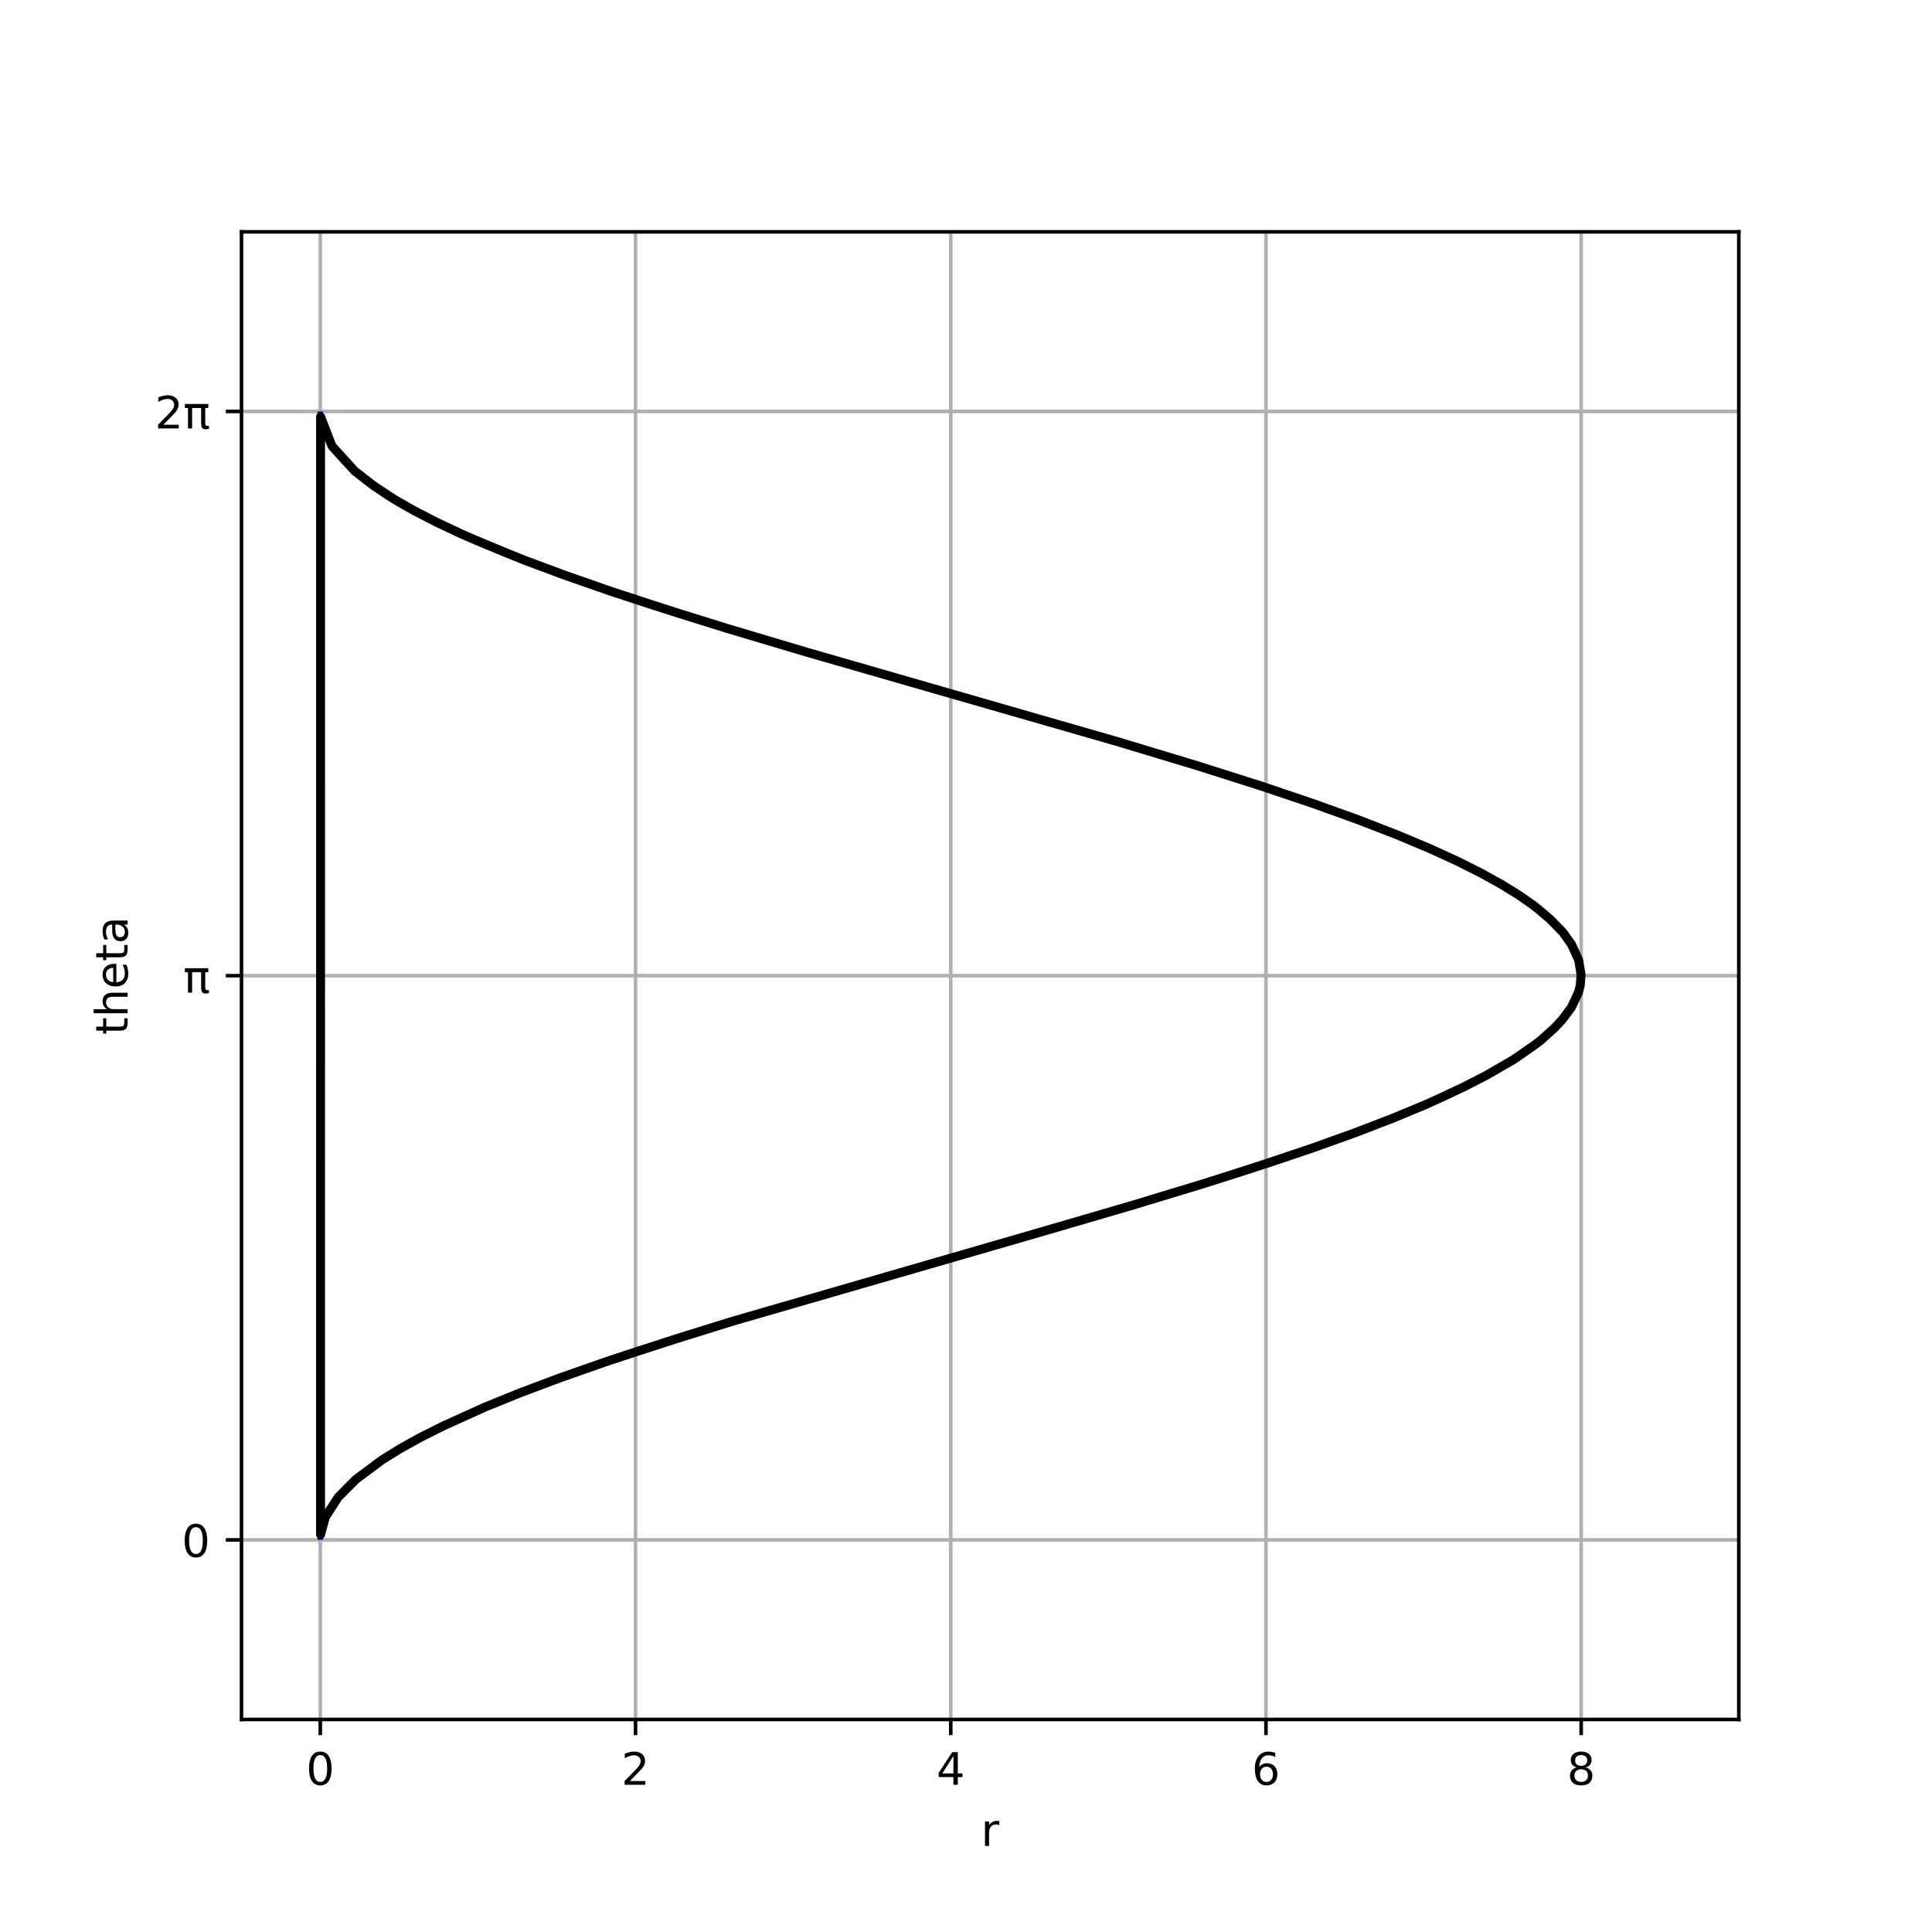
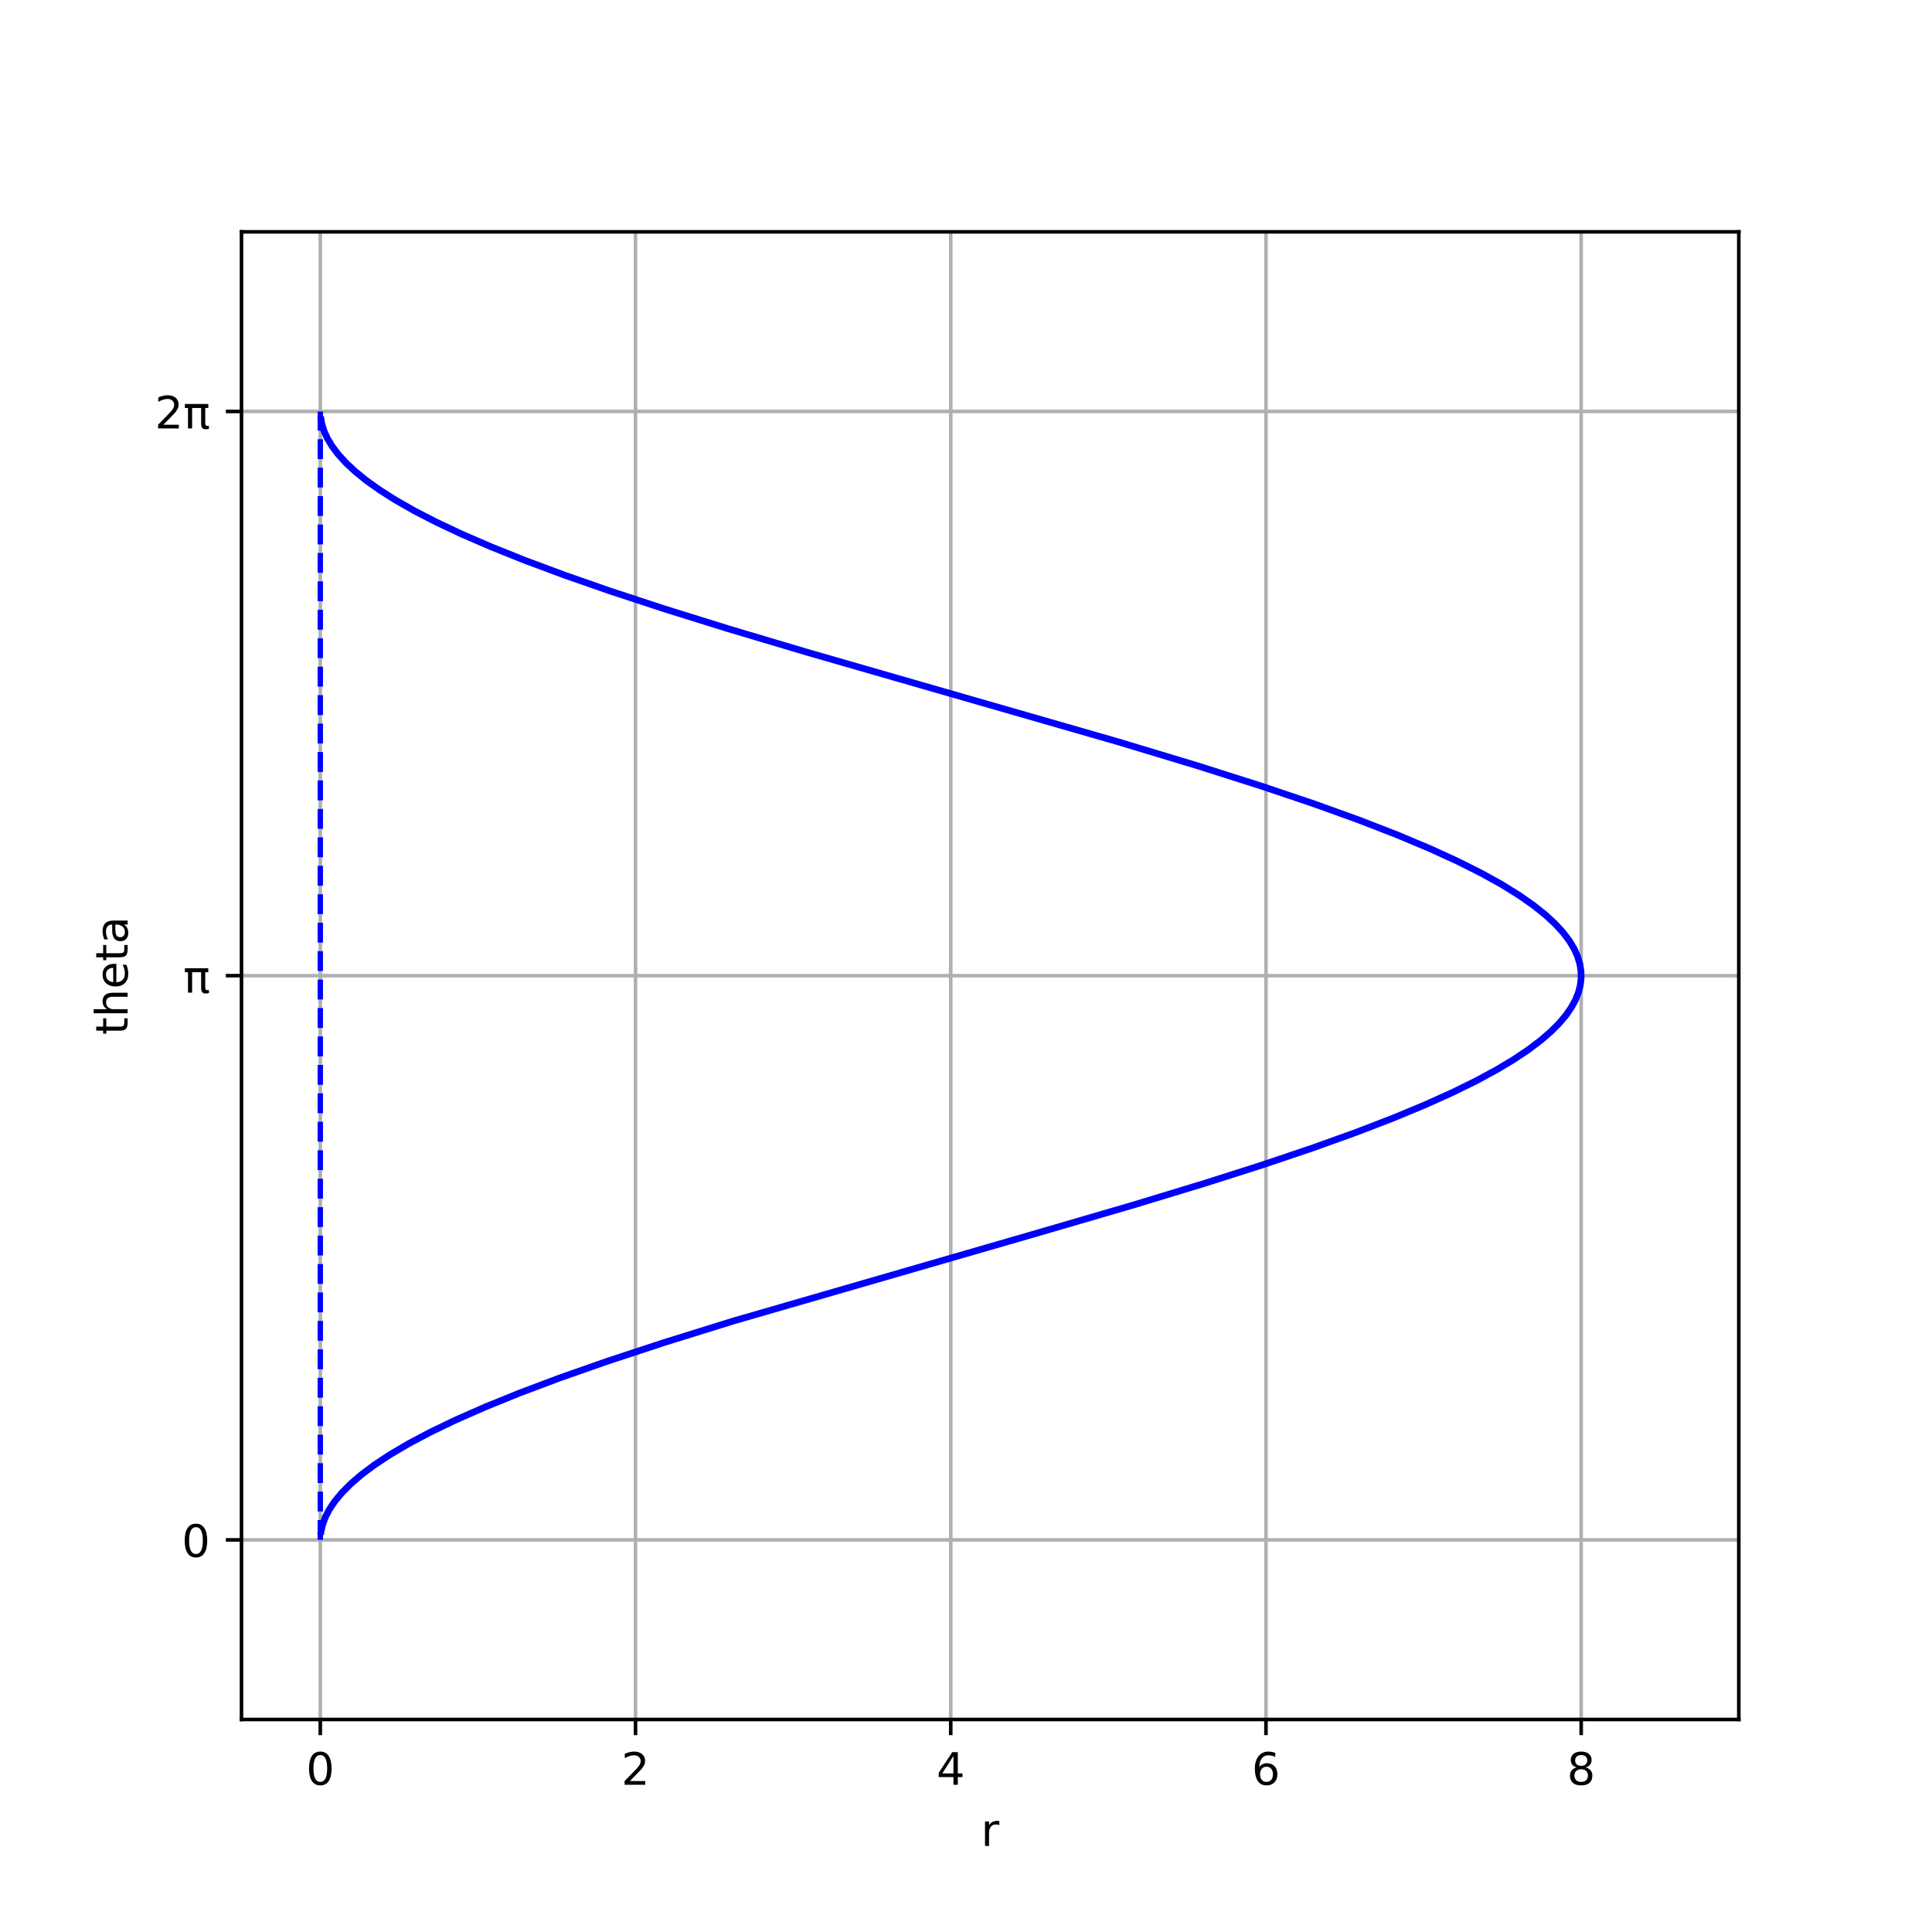
- <svg xmlns="http://www.w3.org/2000/svg" xmlns:xlink="http://www.w3.org/1999/xlink" width="432pt" height="432pt" viewBox="0 0 432 432" version="1.1" id="svg30">
-   <defs id="defs1">
-     <style type="text/css" id="style1">*{stroke-linejoin: round; stroke-linecap: butt}</style>
+ <svg xmlns="http://www.w3.org/2000/svg" xmlns:xlink="http://www.w3.org/1999/xlink" width="432pt" height="432pt" viewBox="0 0 432 432" version="1.1">
+   <defs>
+     <style type="text/css">*{stroke-linejoin: round; stroke-linecap: butt}</style>
  </defs>
  <g id="figure_1">
    <g id="patch_1">
-       <path d="M 0 432  L 432 432  L 432 0  L 0 0  z " style="fill: #ffffff" id="path1" />
+       <path d="M 0 432  L 432 432  L 432 0  L 0 0  z " style="fill: #ffffff" />
    </g>
    <g id="axes_1">
      <g id="patch_2">
-         <path d="M 54 384.48  L 388.8 384.48  L 388.8 51.84  L 54 51.84  z " style="fill: #ffffff" id="path2" />
+         <path d="M 54 384.48  L 388.8 384.48  L 388.8 51.84  L 54 51.84  z " style="fill: #ffffff" />
      </g>
      <g id="matplotlib.axis_1">
        <g id="xtick_1">
          <g id="line2d_1">
-             <path d="M 71.621 384.48  L 71.621 51.84  " clip-path="url(#p9d38502672)" style="fill: none; stroke: #b0b0b0; stroke-width: 0.8; stroke-linecap: square" id="path3" />
+             <path d="M 71.621 384.48  L 71.621 51.84  " clip-path="url(#p85090231f6)" style="fill: none; stroke: #b0b0b0; stroke-width: 0.8; stroke-linecap: square" />
          </g>
          <g id="line2d_2">
-             <defs id="defs3">
-               <path id="mcd7ef31ed3" d="M 0 0  L 0 3.5  " style="stroke: #000000; stroke-width: 0.8" />
-             </defs>
-             <g id="g3">
-               <use xlink:href="#mcd7ef31ed3" x="71.621" y="384.48" style="stroke: #000000; stroke-width: 0.8" id="use3" />
+             <defs>
+               <path id="ma7a8dc61d1" d="M 0 0  L 0 3.5  " style="stroke: #000000; stroke-width: 0.8" />
+             </defs>
+             <g>
+               <use xlink:href="#ma7a8dc61d1" x="71.621" y="384.48" style="stroke: #000000; stroke-width: 0.8" />
            </g>
          </g>
          <g id="text_1">
-             <g transform="translate(68.4398 399.0784) scale(0.1 -0.1)" id="g4">
-               <defs id="defs4">
+             <g transform="translate(68.4398 399.0784) scale(0.1 -0.1)">
+               <defs>
                <path id="DejaVuSans-30" d="M 2034 4250  Q 1547 4250 1301 3770  Q 1056 3291 1056 2328  Q 1056 1369 1301 889  Q 1547 409 2034 409  Q 2525 409 2770 889  Q 3016 1369 3016 2328  Q 3016 3291 2770 3770  Q 2525 4250 2034 4250  z M 2034 4750  Q 2819 4750 3233 4129  Q 3647 3509 3647 2328  Q 3647 1150 3233 529  Q 2819 -91 2034 -91  Q 1250 -91 836 529  Q 422 1150 422 2328  Q 422 3509 836 4129  Q 1250 4750 2034 4750  z " transform="scale(0.015625)" />
              </defs>
-               <use xlink:href="#DejaVuSans-30" id="use4" />
+               <use xlink:href="#DejaVuSans-30" />
            </g>
          </g>
        </g>
        <g id="xtick_2">
          <g id="line2d_3">
-             <path d="M 142.105 384.48  L 142.105 51.84  " clip-path="url(#p9d38502672)" style="fill: none; stroke: #b0b0b0; stroke-width: 0.8; stroke-linecap: square" id="path4" />
+             <path d="M 142.105 384.48  L 142.105 51.84  " clip-path="url(#p85090231f6)" style="fill: none; stroke: #b0b0b0; stroke-width: 0.8; stroke-linecap: square" />
          </g>
          <g id="line2d_4">
-             <g id="g5">
-               <use xlink:href="#mcd7ef31ed3" x="142.105" y="384.48" style="stroke: #000000; stroke-width: 0.8" id="use5" />
+             <g>
+               <use xlink:href="#ma7a8dc61d1" x="142.105" y="384.48" style="stroke: #000000; stroke-width: 0.8" />
            </g>
          </g>
          <g id="text_2">
-             <g transform="translate(138.924 399.0784) scale(0.1 -0.1)" id="g6">
-               <defs id="defs5">
+             <g transform="translate(138.924 399.0784) scale(0.1 -0.1)">
+               <defs>
                <path id="DejaVuSans-32" d="M 1228 531  L 3431 531  L 3431 0  L 469 0  L 469 531  Q 828 903 1448 1529  Q 2069 2156 2228 2338  Q 2531 2678 2651 2914  Q 2772 3150 2772 3378  Q 2772 3750 2511 3984  Q 2250 4219 1831 4219  Q 1534 4219 1204 4116  Q 875 4013 500 3803  L 500 4441  Q 881 4594 1212 4672  Q 1544 4750 1819 4750  Q 2544 4750 2975 4387  Q 3406 4025 3406 3419  Q 3406 3131 3298 2873  Q 3191 2616 2906 2266  Q 2828 2175 2409 1742  Q 1991 1309 1228 531  z " transform="scale(0.015625)" />
              </defs>
-               <use xlink:href="#DejaVuSans-32" id="use6" />
+               <use xlink:href="#DejaVuSans-32" />
            </g>
          </g>
        </g>
        <g id="xtick_3">
          <g id="line2d_5">
-             <path d="M 212.589 384.48  L 212.589 51.84  " clip-path="url(#p9d38502672)" style="fill: none; stroke: #b0b0b0; stroke-width: 0.8; stroke-linecap: square" id="path6" />
+             <path d="M 212.589 384.48  L 212.589 51.84  " clip-path="url(#p85090231f6)" style="fill: none; stroke: #b0b0b0; stroke-width: 0.8; stroke-linecap: square" />
          </g>
          <g id="line2d_6">
-             <g id="g7">
-               <use xlink:href="#mcd7ef31ed3" x="212.589" y="384.48" style="stroke: #000000; stroke-width: 0.8" id="use7" />
+             <g>
+               <use xlink:href="#ma7a8dc61d1" x="212.589" y="384.48" style="stroke: #000000; stroke-width: 0.8" />
            </g>
          </g>
          <g id="text_3">
-             <g transform="translate(209.4082 399.0784) scale(0.1 -0.1)" id="g8">
-               <defs id="defs7">
+             <g transform="translate(209.4082 399.0784) scale(0.1 -0.1)">
+               <defs>
                <path id="DejaVuSans-34" d="M 2419 4116  L 825 1625  L 2419 1625  L 2419 4116  z M 2253 4666  L 3047 4666  L 3047 1625  L 3713 1625  L 3713 1100  L 3047 1100  L 3047 0  L 2419 0  L 2419 1100  L 313 1100  L 313 1709  L 2253 4666  z " transform="scale(0.015625)" />
              </defs>
-               <use xlink:href="#DejaVuSans-34" id="use8" />
+               <use xlink:href="#DejaVuSans-34" />
            </g>
          </g>
        </g>
        <g id="xtick_4">
          <g id="line2d_7">
-             <path d="M 283.074 384.48  L 283.074 51.84  " clip-path="url(#p9d38502672)" style="fill: none; stroke: #b0b0b0; stroke-width: 0.8; stroke-linecap: square" id="path8" />
+             <path d="M 283.074 384.48  L 283.074 51.84  " clip-path="url(#p85090231f6)" style="fill: none; stroke: #b0b0b0; stroke-width: 0.8; stroke-linecap: square" />
          </g>
          <g id="line2d_8">
-             <g id="g9">
-               <use xlink:href="#mcd7ef31ed3" x="283.074" y="384.48" style="stroke: #000000; stroke-width: 0.8" id="use9" />
+             <g>
+               <use xlink:href="#ma7a8dc61d1" x="283.074" y="384.48" style="stroke: #000000; stroke-width: 0.8" />
            </g>
          </g>
          <g id="text_4">
-             <g transform="translate(279.8924 399.0784) scale(0.1 -0.1)" id="g10">
-               <defs id="defs9">
+             <g transform="translate(279.8924 399.0784) scale(0.1 -0.1)">
+               <defs>
                <path id="DejaVuSans-36" d="M 2113 2584  Q 1688 2584 1439 2293  Q 1191 2003 1191 1497  Q 1191 994 1439 701  Q 1688 409 2113 409  Q 2538 409 2786 701  Q 3034 994 3034 1497  Q 3034 2003 2786 2293  Q 2538 2584 2113 2584  z M 3366 4563  L 3366 3988  Q 3128 4100 2886 4159  Q 2644 4219 2406 4219  Q 1781 4219 1451 3797  Q 1122 3375 1075 2522  Q 1259 2794 1537 2939  Q 1816 3084 2150 3084  Q 2853 3084 3261 2657  Q 3669 2231 3669 1497  Q 3669 778 3244 343  Q 2819 -91 2113 -91  Q 1303 -91 875 529  Q 447 1150 447 2328  Q 447 3434 972 4092  Q 1497 4750 2381 4750  Q 2619 4750 2861 4703  Q 3103 4656 3366 4563  z " transform="scale(0.015625)" />
              </defs>
-               <use xlink:href="#DejaVuSans-36" id="use10" />
+               <use xlink:href="#DejaVuSans-36" />
            </g>
          </g>
        </g>
        <g id="xtick_5">
          <g id="line2d_9">
-             <path d="M 353.558 384.48  L 353.558 51.84  " clip-path="url(#p9d38502672)" style="fill: none; stroke: #b0b0b0; stroke-width: 0.8; stroke-linecap: square" id="path10" />
+             <path d="M 353.558 384.48  L 353.558 51.84  " clip-path="url(#p85090231f6)" style="fill: none; stroke: #b0b0b0; stroke-width: 0.8; stroke-linecap: square" />
          </g>
          <g id="line2d_10">
-             <g id="g11">
-               <use xlink:href="#mcd7ef31ed3" x="353.558" y="384.48" style="stroke: #000000; stroke-width: 0.8" id="use11" />
+             <g>
+               <use xlink:href="#ma7a8dc61d1" x="353.558" y="384.48" style="stroke: #000000; stroke-width: 0.8" />
            </g>
          </g>
          <g id="text_5">
-             <g transform="translate(350.3766 399.0784) scale(0.1 -0.1)" id="g12">
-               <defs id="defs11">
+             <g transform="translate(350.3766 399.0784) scale(0.1 -0.1)">
+               <defs>
                <path id="DejaVuSans-38" d="M 2034 2216  Q 1584 2216 1326 1975  Q 1069 1734 1069 1313  Q 1069 891 1326 650  Q 1584 409 2034 409  Q 2484 409 2743 651  Q 3003 894 3003 1313  Q 3003 1734 2745 1975  Q 2488 2216 2034 2216  z M 1403 2484  Q 997 2584 770 2862  Q 544 3141 544 3541  Q 544 4100 942 4425  Q 1341 4750 2034 4750  Q 2731 4750 3128 4425  Q 3525 4100 3525 3541  Q 3525 3141 3298 2862  Q 3072 2584 2669 2484  Q 3125 2378 3379 2068  Q 3634 1759 3634 1313  Q 3634 634 3220 271  Q 2806 -91 2034 -91  Q 1263 -91 848 271  Q 434 634 434 1313  Q 434 1759 690 2068  Q 947 2378 1403 2484  z M 1172 3481  Q 1172 3119 1398 2916  Q 1625 2713 2034 2713  Q 2441 2713 2670 2916  Q 2900 3119 2900 3481  Q 2900 3844 2670 4047  Q 2441 4250 2034 4250  Q 1625 4250 1398 4047  Q 1172 3844 1172 3481  z " transform="scale(0.015625)" />
              </defs>
-               <use xlink:href="#DejaVuSans-38" id="use12" />
+               <use xlink:href="#DejaVuSans-38" />
            </g>
          </g>
        </g>
        <g id="text_6">
-           <g transform="translate(219.3445 412.7566) scale(0.1 -0.1)" id="g13">
-             <defs id="defs12">
+           <g transform="translate(219.3445 412.7566) scale(0.1 -0.1)">
+             <defs>
              <path id="DejaVuSans-72" d="M 2631 2963  Q 2534 3019 2420 3045  Q 2306 3072 2169 3072  Q 1681 3072 1420 2755  Q 1159 2438 1159 1844  L 1159 0  L 581 0  L 581 3500  L 1159 3500  L 1159 2956  Q 1341 3275 1631 3429  Q 1922 3584 2338 3584  Q 2397 3584 2469 3576  Q 2541 3569 2628 3553  L 2631 2963  z " transform="scale(0.015625)" />
            </defs>
-             <use xlink:href="#DejaVuSans-72" id="use13" />
+             <use xlink:href="#DejaVuSans-72" />
          </g>
        </g>
      </g>
      <g id="matplotlib.axis_2">
        <g id="ytick_1">
          <g id="line2d_11">
-             <path d="M 54 344.322  L 388.8 344.322  " clip-path="url(#p9d38502672)" style="fill: none; stroke: #b0b0b0; stroke-width: 0.8; stroke-linecap: square" id="path13" />
+             <path d="M 54 344.322  L 388.8 344.322  " clip-path="url(#p85090231f6)" style="fill: none; stroke: #b0b0b0; stroke-width: 0.8; stroke-linecap: square" />
          </g>
          <g id="line2d_12">
-             <defs id="defs13">
-               <path id="mcd041ff905" d="M 0 0  L -3.5 0  " style="stroke: #000000; stroke-width: 0.8" />
-             </defs>
-             <g id="g14">
-               <use xlink:href="#mcd041ff905" x="54" y="344.322" style="stroke: #000000; stroke-width: 0.8" id="use14" />
+             <defs>
+               <path id="mf698b3f954" d="M 0 0  L -3.5 0  " style="stroke: #000000; stroke-width: 0.8" />
+             </defs>
+             <g>
+               <use xlink:href="#mf698b3f954" x="54" y="344.322" style="stroke: #000000; stroke-width: 0.8" />
            </g>
          </g>
          <g id="text_7">
-             <g transform="translate(40.6375 348.1208) scale(0.1 -0.1)" id="g15">
-               <use xlink:href="#DejaVuSans-30" id="use15" />
+             <g transform="translate(40.6375 348.1208) scale(0.1 -0.1)">
+               <use xlink:href="#DejaVuSans-30" />
            </g>
          </g>
        </g>
        <g id="ytick_2">
          <g id="line2d_13">
-             <path d="M 54 218.16  L 388.8 218.16  " clip-path="url(#p9d38502672)" style="fill: none; stroke: #b0b0b0; stroke-width: 0.8; stroke-linecap: square" id="path15" />
+             <path d="M 54 218.16  L 388.8 218.16  " clip-path="url(#p85090231f6)" style="fill: none; stroke: #b0b0b0; stroke-width: 0.8; stroke-linecap: square" />
          </g>
          <g id="line2d_14">
-             <g id="g16">
-               <use xlink:href="#mcd041ff905" x="54" y="218.16" style="stroke: #000000; stroke-width: 0.8" id="use16" />
+             <g>
+               <use xlink:href="#mf698b3f954" x="54" y="218.16" style="stroke: #000000; stroke-width: 0.8" />
            </g>
          </g>
          <g id="text_8">
-             <g transform="translate(40.97969 221.9592) scale(0.1 -0.1)" id="g17">
-               <defs id="defs16">
+             <g transform="translate(40.97969 221.9592) scale(0.1 -0.1)">
+               <defs>
                <path id="DejaVuSans-3c0" d="M 231 3500  L 3584 3500  L 3584 2925  L 3144 2925  L 3144 775  Q 3144 550 3220 451  Q 3297 353 3469 353  Q 3516 353 3584 361  Q 3653 369 3675 372  L 3675 -44  Q 3566 -84 3450 -103  Q 3334 -122 3219 -122  Q 2844 -122 2700 83  Q 2556 288 2556 838  L 2556 2925  L 1266 2925  L 1266 0  L 678 0  L 678 2925  L 231 2925  L 231 3500  z " transform="scale(0.015625)" />
              </defs>
-               <use xlink:href="#DejaVuSans-3c0" id="use17" />
+               <use xlink:href="#DejaVuSans-3c0" />
            </g>
          </g>
        </g>
        <g id="ytick_3">
          <g id="line2d_15">
-             <path d="M 54 91.998  L 388.8 91.998  " clip-path="url(#p9d38502672)" style="fill: none; stroke: #b0b0b0; stroke-width: 0.8; stroke-linecap: square" id="path17" />
+             <path d="M 54 91.998  L 388.8 91.998  " clip-path="url(#p85090231f6)" style="fill: none; stroke: #b0b0b0; stroke-width: 0.8; stroke-linecap: square" />
          </g>
          <g id="line2d_16">
-             <g id="g18">
-               <use xlink:href="#mcd041ff905" x="54" y="91.998" style="stroke: #000000; stroke-width: 0.8" id="use18" />
+             <g>
+               <use xlink:href="#mf698b3f954" x="54" y="91.998" style="stroke: #000000; stroke-width: 0.8" />
            </g>
          </g>
          <g id="text_9">
-             <g transform="translate(34.61719 95.79768) scale(0.1 -0.1)" id="g20">
-               <use xlink:href="#DejaVuSans-32" id="use19" />
-               <use xlink:href="#DejaVuSans-3c0" x="63.623" id="use20" />
+             <g transform="translate(34.61719 95.79768) scale(0.1 -0.1)">
+               <use xlink:href="#DejaVuSans-32" />
+               <use xlink:href="#DejaVuSans-3c0" x="63.623" />
            </g>
          </g>
        </g>
        <g id="text_10">
-           <g transform="translate(28.5375 231.3897) rotate(-90) scale(0.1 -0.1)" id="g25">
-             <defs id="defs20">
+           <g transform="translate(28.5375 231.3897) rotate(-90) scale(0.1 -0.1)">
+             <defs>
              <path id="DejaVuSans-74" d="M 1172 4494  L 1172 3500  L 2356 3500  L 2356 3053  L 1172 3053  L 1172 1153  Q 1172 725 1289 603  Q 1406 481 1766 481  L 2356 481  L 2356 0  L 1766 0  Q 1100 0 847 248  Q 594 497 594 1153  L 594 3053  L 172 3053  L 172 3500  L 594 3500  L 594 4494  L 1172 4494  z " transform="scale(0.015625)" />
              <path id="DejaVuSans-68" d="M 3513 2113  L 3513 0  L 2938 0  L 2938 2094  Q 2938 2591 2744 2837  Q 2550 3084 2163 3084  Q 1697 3084 1428 2787  Q 1159 2491 1159 1978  L 1159 0  L 581 0  L 581 4863  L 1159 4863  L 1159 2956  Q 1366 3272 1645 3428  Q 1925 3584 2291 3584  Q 2894 3584 3203 3211  Q 3513 2838 3513 2113  z " transform="scale(0.015625)" />
              <path id="DejaVuSans-65" d="M 3597 1894  L 3597 1613  L 953 1613  Q 991 1019 1311 708  Q 1631 397 2203 397  Q 2534 397 2845 478  Q 3156 559 3463 722  L 3463 178  Q 3153 47 2828 -22  Q 2503 -91 2169 -91  Q 1331 -91 842 396  Q 353 884 353 1716  Q 353 2575 817 3079  Q 1281 3584 2069 3584  Q 2775 3584 3186 3129  Q 3597 2675 3597 1894  z M 3022 2063  Q 3016 2534 2758 2815  Q 2500 3097 2075 3097  Q 1594 3097 1305 2825  Q 1016 2553 972 2059  L 3022 2063  z " transform="scale(0.015625)" />
              <path id="DejaVuSans-61" d="M 2194 1759  Q 1497 1759 1228 1600  Q 959 1441 959 1056  Q 959 750 1161 570  Q 1363 391 1709 391  Q 2188 391 2477 730  Q 2766 1069 2766 1631  L 2766 1759  L 2194 1759  z M 3341 1997  L 3341 0  L 2766 0  L 2766 531  Q 2569 213 2275 61  Q 1981 -91 1556 -91  Q 1019 -91 701 211  Q 384 513 384 1019  Q 384 1609 779 1909  Q 1175 2209 1959 2209  L 2766 2209  L 2766 2266  Q 2766 2663 2505 2880  Q 2244 3097 1772 3097  Q 1472 3097 1187 3025  Q 903 2953 641 2809  L 641 3341  Q 956 3463 1253 3523  Q 1550 3584 1831 3584  Q 2591 3584 2966 3190  Q 3341 2797 3341 1997  z " transform="scale(0.015625)" />
            </defs>
-             <use xlink:href="#DejaVuSans-74" id="use21" />
-             <use xlink:href="#DejaVuSans-68" x="39.209" id="use22" />
-             <use xlink:href="#DejaVuSans-65" x="102.588" id="use23" />
-             <use xlink:href="#DejaVuSans-74" x="164.111" id="use24" />
-             <use xlink:href="#DejaVuSans-61" x="203.32" id="use25" />
+             <use xlink:href="#DejaVuSans-74" />
+             <use xlink:href="#DejaVuSans-68" x="39.209" />
+             <use xlink:href="#DejaVuSans-65" x="102.588" />
+             <use xlink:href="#DejaVuSans-74" x="164.111" />
+             <use xlink:href="#DejaVuSans-61" x="203.32" />
          </g>
        </g>
      </g>
      <g id="QuadContourSet_1">
-         <path d="M 71.681 93.169  L 71.954 94.759  L 72.45 96.356  L 73.203 98.02  L 74.239 99.75  L 75.587 101.546  L 77.274 103.41  L 79.328 105.339  L 81.865 107.402  L 84.875 109.552  L 88.424 111.806  L 92.601 114.189  L 97.533 116.737  L 103.225 119.419  L 109.789 122.261  L 117.424 125.319  L 126.264 128.612  L 136.419 132.155  L 148.499 136.126  L 162.698 140.552  L 180.513 145.861  L 205.829 153.153  L 249.964 165.855  L 267.846 171.254  L 281.957 175.74  L 293.795 179.732  L 303.811 183.342  L 312.351 186.653  L 319.683 189.73  L 325.912 192.579  L 331.27 195.269  L 335.766 197.765  L 339.642 200.166  L 342.872 202.423  L 345.542 204.552  L 347.745 206.588  L 349.487 208.485  L 350.895 210.341  L 351.976 212.138  L 352.754 213.868  L 353.256 215.532  L 353.511 217.129  L 353.544 218.726  L 353.354 220.323  L 352.941 221.92  L 352.274 223.583  L 351.362 225.258  L 350.156 227  L 348.616 228.825  L 346.741 230.7  L 344.502 232.633  L 341.718 234.737  L 338.499 236.891  L 334.613 239.22  L 330.059 241.682  L 324.706 244.313  L 318.575 247.072  L 311.379 250.058  L 303.231 253.194  L 293.604 256.654  L 282.379 260.442  L 269.386 264.587  L 253.447 269.432  L 232.484 275.554  L 163.903 295.402  L 148.499 300.194  L 135.908 304.338  L 125.327 308.047  L 116.285 311.443  L 108.516 314.593  L 101.886 317.512  L 96.193 320.252  L 91.371 322.808  L 87.208 325.258  L 83.669 327.598  L 80.759 329.783  L 78.369 331.846  L 76.394 333.842  L 74.829 335.738  L 73.649 337.502  L 72.752 339.232  L 72.134 340.895  L 71.757 342.559  L 71.681 343.151  L 71.681 343.151  " clip-path="url(#p9d38502672)" style="fill: none; stroke: #0000ff; stroke-width: 1.5" id="path25" />
+         <path d="M 71.681 93.169  L 71.954 94.759  L 72.45 96.356  L 73.203 98.02  L 74.239 99.75  L 75.587 101.546  L 77.274 103.41  L 79.328 105.339  L 81.865 107.402  L 84.875 109.552  L 88.424 111.806  L 92.601 114.189  L 97.533 116.737  L 103.225 119.419  L 109.789 122.261  L 117.424 125.319  L 126.264 128.612  L 136.419 132.155  L 148.499 136.126  L 162.698 140.552  L 180.513 145.861  L 205.829 153.153  L 249.964 165.855  L 267.846 171.254  L 281.957 175.74  L 293.795 179.732  L 303.811 183.342  L 312.351 186.653  L 319.683 189.73  L 325.912 192.579  L 331.27 195.269  L 335.766 197.765  L 339.642 200.166  L 342.872 202.423  L 345.542 204.552  L 347.745 206.588  L 349.487 208.485  L 350.895 210.341  L 351.976 212.138  L 352.754 213.868  L 353.256 215.532  L 353.511 217.129  L 353.544 218.726  L 353.354 220.323  L 352.941 221.92  L 352.274 223.583  L 351.362 225.258  L 350.156 227  L 348.616 228.825  L 346.741 230.7  L 344.502 232.633  L 341.718 234.737  L 338.499 236.891  L 334.613 239.22  L 330.059 241.682  L 324.706 244.313  L 318.575 247.072  L 311.379 250.058  L 303.231 253.194  L 293.604 256.654  L 282.379 260.442  L 269.386 264.587  L 253.447 269.432  L 232.484 275.554  L 163.903 295.402  L 148.499 300.194  L 135.908 304.338  L 125.327 308.047  L 116.285 311.443  L 108.516 314.593  L 101.886 317.512  L 96.193 320.252  L 91.371 322.808  L 87.208 325.258  L 83.669 327.598  L 80.759 329.783  L 78.369 331.846  L 76.394 333.842  L 74.829 335.738  L 73.649 337.502  L 72.752 339.232  L 72.134 340.895  L 71.757 342.559  L 71.681 343.151  L 71.681 343.151  " clip-path="url(#p85090231f6)" style="fill: none; stroke: #0000ff; stroke-width: 1.5" />
      </g>
      <g id="line2d_17">
-         <path d="M 71.621 344.322  L 71.621 91.998  " clip-path="url(#p9d38502672)" style="fill: none; stroke-dasharray: 4.44,1.92; stroke-dashoffset: 0; stroke: #0000ff; stroke-width: 1.2" id="path26" />
+         <path d="M 71.621 344.322  L 71.621 91.998  " clip-path="url(#p85090231f6)" style="fill: none; stroke-dasharray: 4.44,1.92; stroke-dashoffset: 0; stroke: #0000ff; stroke-width: 1.2" />
      </g>
      <g id="patch_3">
-         <path d="M 54 384.48  L 54 51.84  " style="fill: none; stroke: #000000; stroke-width: 0.8; stroke-linejoin: miter; stroke-linecap: square" id="path27" />
+         <path d="M 54 384.48  L 54 51.84  " style="fill: none; stroke: #000000; stroke-width: 0.8; stroke-linejoin: miter; stroke-linecap: square" />
      </g>
      <g id="patch_4">
-         <path d="M 388.8 384.48  L 388.8 51.84  " style="fill: none; stroke: #000000; stroke-width: 0.8; stroke-linejoin: miter; stroke-linecap: square" id="path28" />
+         <path d="M 388.8 384.48  L 388.8 51.84  " style="fill: none; stroke: #000000; stroke-width: 0.8; stroke-linejoin: miter; stroke-linecap: square" />
      </g>
      <g id="patch_5">
-         <path d="M 54 384.48  L 388.8 384.48  " style="fill: none; stroke: #000000; stroke-width: 0.8; stroke-linejoin: miter; stroke-linecap: square" id="path29" />
+         <path d="M 54 384.48  L 388.8 384.48  " style="fill: none; stroke: #000000; stroke-width: 0.8; stroke-linejoin: miter; stroke-linecap: square" />
      </g>
      <g id="patch_6">
-         <path d="M 54 51.84  L 388.8 51.84  " style="fill: none; stroke: #000000; stroke-width: 0.8; stroke-linejoin: miter; stroke-linecap: square" id="path30" />
+         <path d="M 54 51.84  L 388.8 51.84  " style="fill: none; stroke: #000000; stroke-width: 0.8; stroke-linejoin: miter; stroke-linecap: square" />
      </g>
    </g>
  </g>
-   <defs id="defs30">
-     <clipPath id="p9d38502672">
-       <rect x="54" y="51.84" width="334.8" height="332.64" id="rect30" />
+   <defs>
+     <clipPath id="p85090231f6">
+       <rect x="54" y="51.84" width="334.8" height="332.64" />
    </clipPath>
  </defs>
-   <path style="fill:#000000;fill-opacity:0;stroke:#000000;stroke-width:2" d="m 71.681,93.169 2.558,6.58 5.089,5.589 4.041,3.138 3.28,2.202 1.775,1.127 4.177,2.383 2.466,1.274 2.466,1.274 2.846,1.341 2.846,1.341 3.282,1.421 7.099,2.95 3.817,1.529 4.42,1.647 4.42,1.647 5.077,1.771 5.077,1.771 6.04,1.985 2.861,0.94 6.397,2.048 3.881,1.21 7.099,2.213 8.907,2.655 8.907,2.655 6.262,1.804 3.745,1.079 5.829,1.679 4.363,1.257 5.118,1.474 4.722,1.359 3.55,1.022 5.159,1.485 4.912,1.414 3.725,1.072 9.172,2.64 8.305,2.39 4.591,1.321 8.941,2.7 4.024,1.215 4.917,1.485 4.615,1.467 4.602,1.463 4.894,1.556 5.919,1.996 5.919,1.996 5.008,1.805 5.008,1.805 4.27,1.655 4.27,1.655 3.666,1.539 3.666,1.539 3.114,1.425 3.114,1.425 5.358,2.69 2.248,1.248 2.248,1.248 3.876,2.401 3.23,2.257 1.335,1.065 2.437,2.082 2.843,2.915 1.949,2.755 1.57,3.46 0.523,3.227 -0.174,2.395 -0.413,1.597 -1.579,3.338 -1.976,2.655 -1.708,1.85 -3.176,2.87 -1.392,1.052 -4.611,3.207 -6.163,3.56 -4.953,2.546 -5.742,2.695 -3.066,1.38 -7.196,2.985 -8.147,3.136 -4.814,1.73 -4.814,1.73 -5.613,1.894 -2.645,0.892 -6.03,1.978 -3.434,1.096 -6.496,2.073 -5.564,1.691 -2.406,0.731 -4.454,1.354 -3.516,1.069 -3.955,1.155 -3.915,1.144 -2.611,0.763 -7.481,2.185 -6.622,1.924 -6.252,1.809 -6.938,2.008 -5.827,1.686 -7.149,2.069 -7.224,2.091 -7.822,2.264 -8.589,2.486 -5.242,1.517 -5.81,1.682 -4.107,1.189 -4.239,1.319 -8.362,2.602 -9.098,2.944 -6.295,2.072 -5.291,1.854 -5.291,1.854 -4.521,1.698 -4.521,1.698 -7.769,3.149 -9.477,4.289 -5.257,2.648 -4.493,2.503 -3.851,2.395 -5.875,4.386 -3.953,3.976 -2.859,4.442 -1.071,3.919 z" id="path31" />
</svg>
